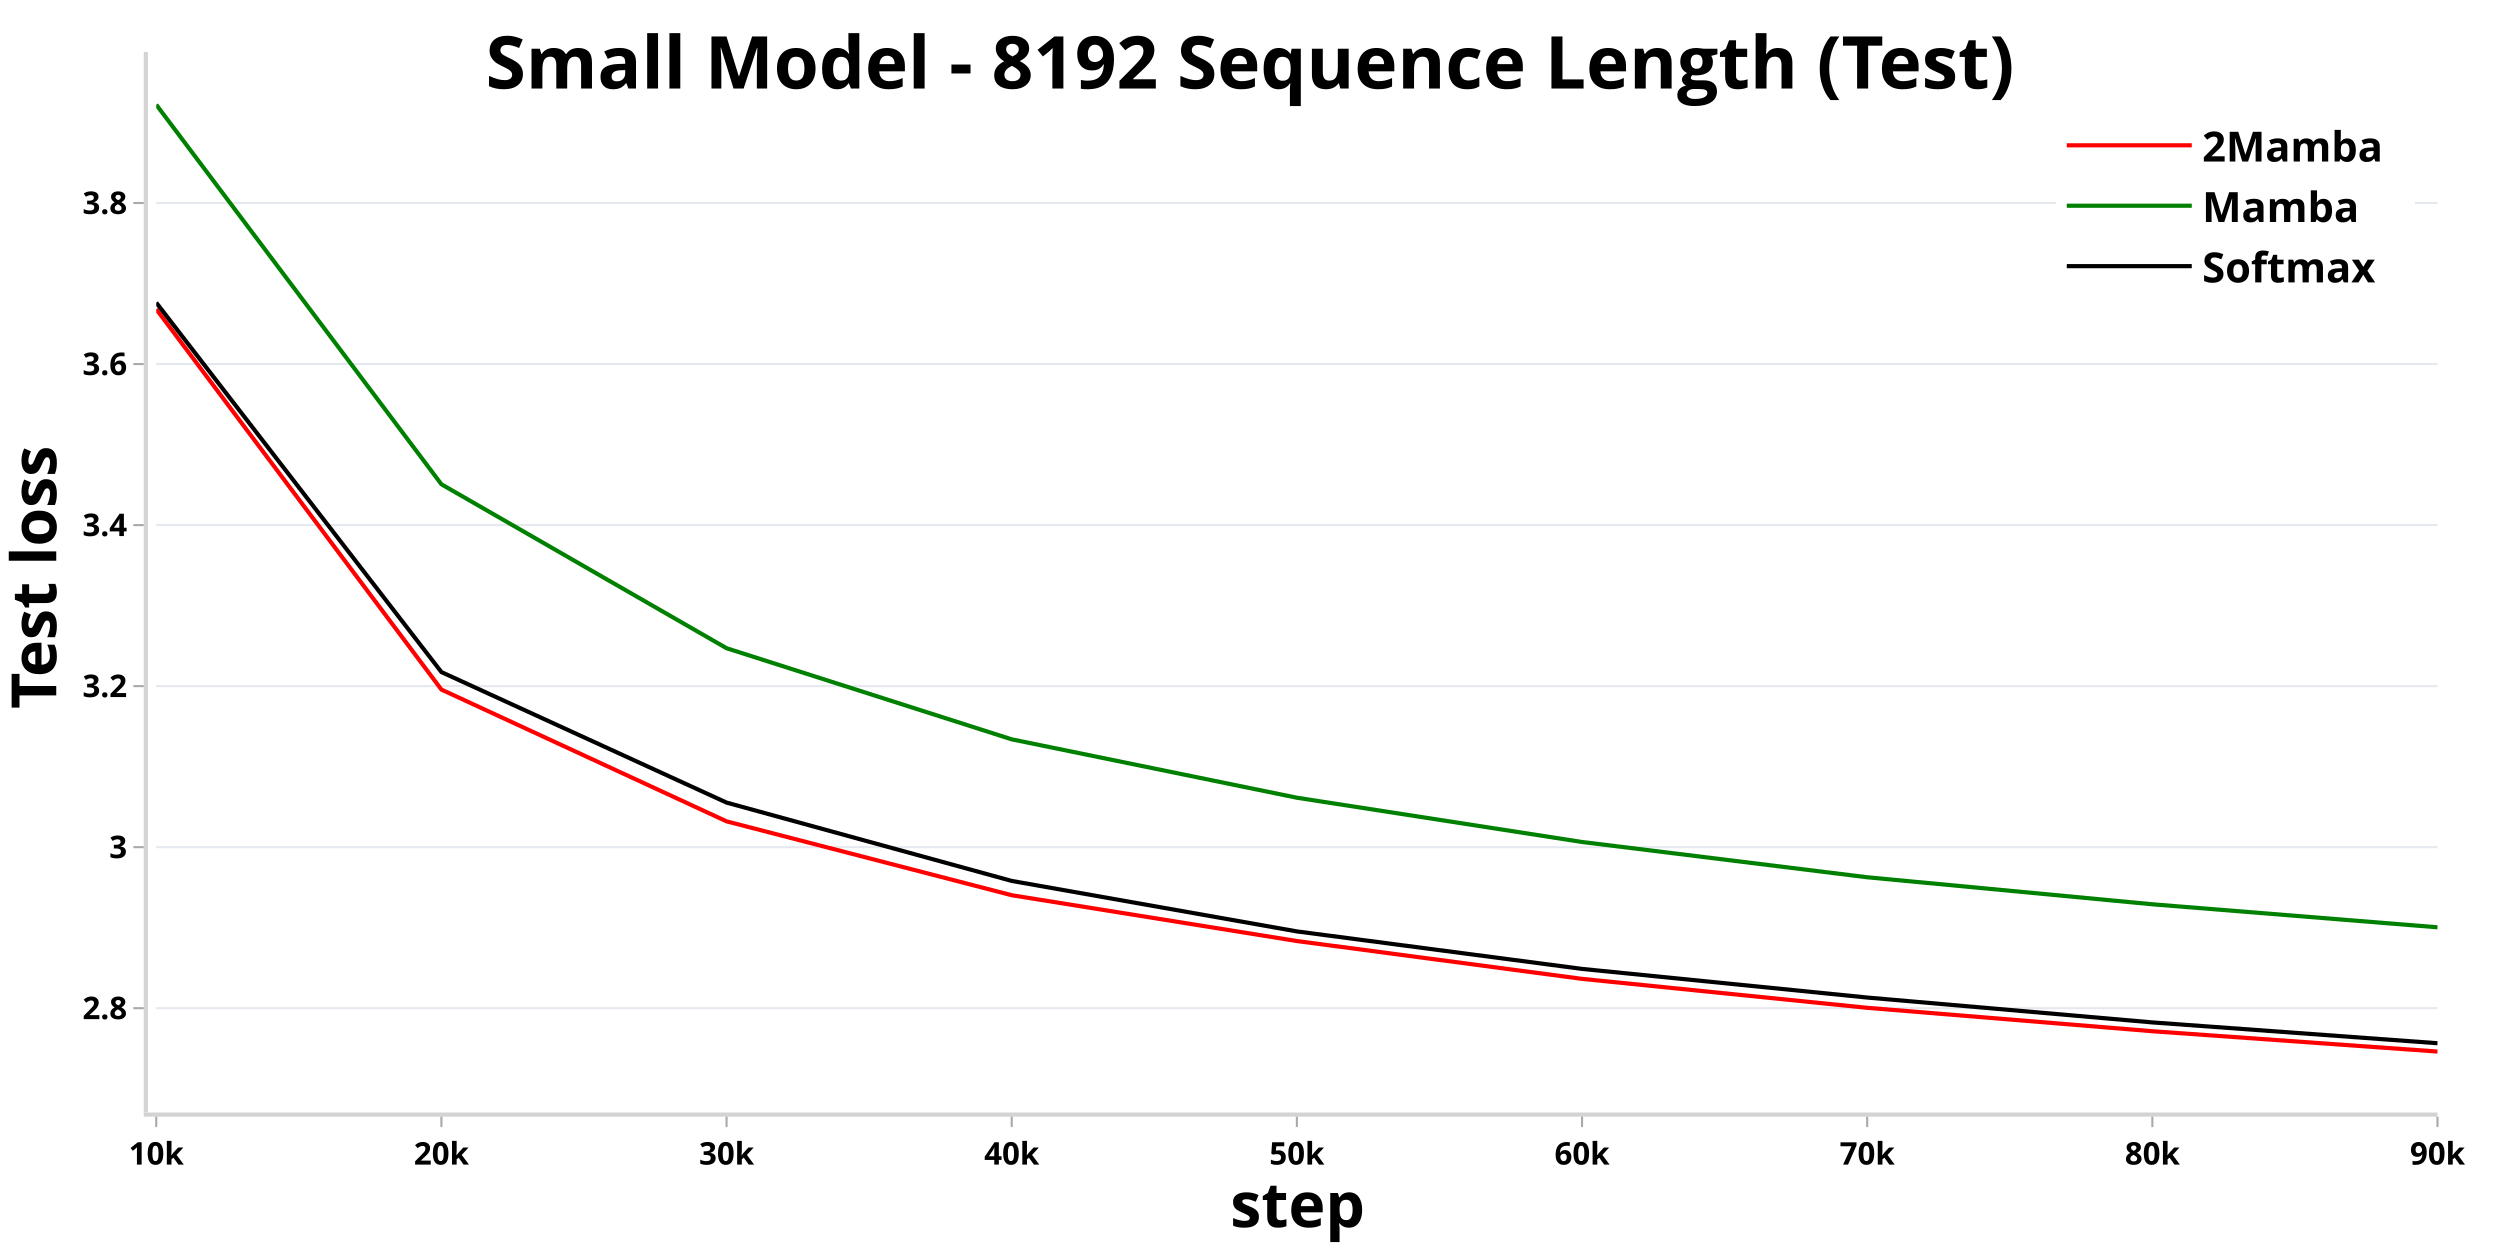
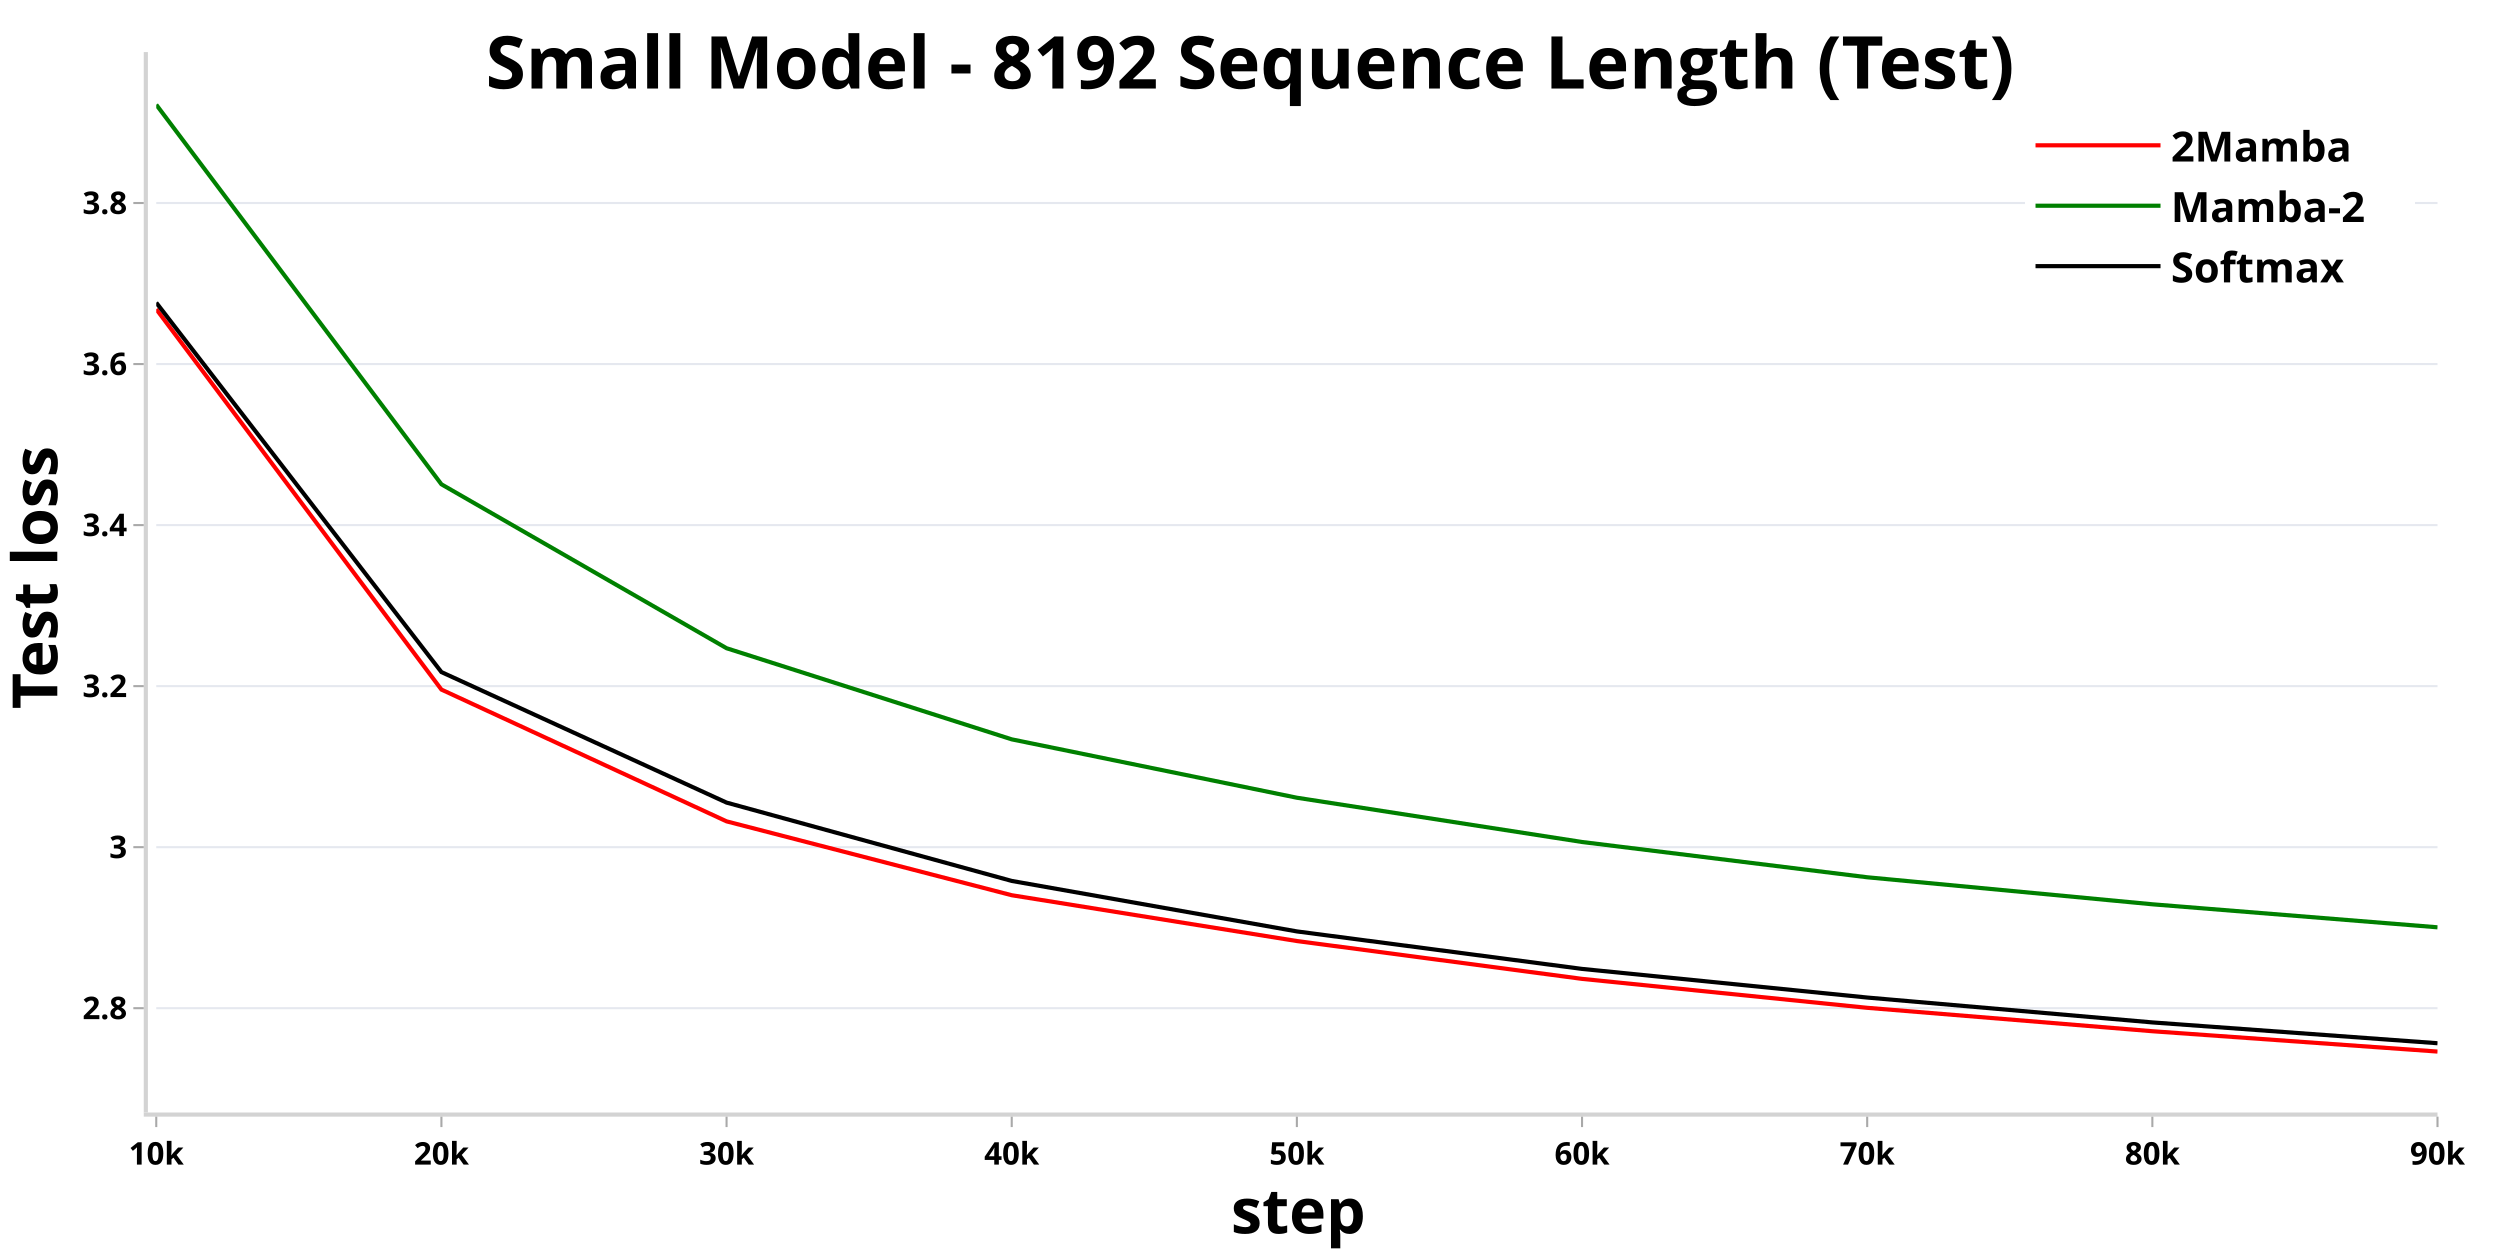
<svg xmlns="http://www.w3.org/2000/svg" class="main-svg" width="1200" height="600" style="" viewBox="0 0 1200 600">
  <rect x="0" y="0" width="1200" height="600" style="fill: rgb(255, 255, 255); fill-opacity: 1;" />
-   <defs id="defs-b0ffdd">
+   <defs id="defs-caa5f0">
    <g class="clips">
-       <clipPath id="clipb0ffddxyplot" class="plotclip">
+       <clipPath id="clipcaa5f0xyplot" class="plotclip">
        <rect width="1095" height="505" />
      </clipPath>
-       <clipPath class="axesclip" id="clipb0ffddx">
+       <clipPath class="axesclip" id="clipcaa5f0x">
        <rect x="75" y="0" width="1095" height="600" />
      </clipPath>
-       <clipPath class="axesclip" id="clipb0ffddy">
+       <clipPath class="axesclip" id="clipcaa5f0y">
        <rect x="0" y="25" width="1200" height="505" />
      </clipPath>
-       <clipPath class="axesclip" id="clipb0ffddxy">
+       <clipPath class="axesclip" id="clipcaa5f0xy">
        <rect x="75" y="25" width="1095" height="505" />
      </clipPath>
    </g>
    <g class="gradients" />
    <g class="patterns" />
  </defs>
  <g class="bglayer" />
  <g class="layer-below">
    <g class="imagelayer" />
    <g class="shapelayer" />
  </g>
  <g class="cartesianlayer">
    <g class="subplot xy">
      <g class="layer-subplot">
        <g class="shapelayer" />
        <g class="imagelayer" />
      </g>
      <g class="minor-gridlayer">
        <g class="x" />
        <g class="y" />
      </g>
      <g class="gridlayer">
        <g class="x" />
        <g class="y">
          <path class="ygrid crisp" transform="translate(0,483.93)" d="M75,0h1095" style="stroke: rgb(229, 232, 239); stroke-opacity: 1; stroke-width: 1px;" />
          <path class="ygrid crisp" transform="translate(0,406.64)" d="M75,0h1095" style="stroke: rgb(229, 232, 239); stroke-opacity: 1; stroke-width: 1px;" />
          <path class="ygrid crisp" transform="translate(0,329.34)" d="M75,0h1095" style="stroke: rgb(229, 232, 239); stroke-opacity: 1; stroke-width: 1px;" />
          <path class="ygrid crisp" transform="translate(0,252.05)" d="M75,0h1095" style="stroke: rgb(229, 232, 239); stroke-opacity: 1; stroke-width: 1px;" />
          <path class="ygrid crisp" transform="translate(0,174.75)" d="M75,0h1095" style="stroke: rgb(229, 232, 239); stroke-opacity: 1; stroke-width: 1px;" />
          <path class="ygrid crisp" transform="translate(0,97.45)" d="M75,0h1095" style="stroke: rgb(229, 232, 239); stroke-opacity: 1; stroke-width: 1px;" />
        </g>
      </g>
      <g class="zerolinelayer" />
      <g class="layer-between">
        <g class="shapelayer" />
        <g class="imagelayer" />
      </g>
      <path class="xlines-below" />
      <path class="ylines-below" />
      <g class="overlines-below" />
      <g class="xaxislayer-below" />
      <g class="yaxislayer-below" />
      <g class="overaxes-below" />
      <g class="overplot">
-         <g class="xy" transform="translate(75,25)" clip-path="url(#clipb0ffddxyplot)">
+         <g class="xy" transform="translate(75,25)" clip-path="url(#clipcaa5f0xyplot)">
          <g class="scatterlayer mlayer">
-             <g class="trace scatter trace2009ff" style="stroke-miterlimit: 2; opacity: 1;">
+             <g class="trace scatter trace064d7b" style="stroke-miterlimit: 2; opacity: 1;">
              <g class="fills" />
              <g class="errorbars" />
              <g class="lines">
                <path class="js-line" d="M0,123.41L136.88,306L273.75,369.25L410.63,404.71L547.5,426.7L684.38,444.86L821.25,458.75L958.13,469.99L1095,479.75" style="vector-effect: none; fill: none; stroke: rgb(255, 0, 0); stroke-opacity: 1; stroke-width: 2px; opacity: 1;" />
              </g>
              <g class="points" />
              <g class="text" />
            </g>
-             <g class="trace scatter trace585d74" style="stroke-miterlimit: 2; opacity: 1;">
+             <g class="trace scatter trace852025" style="stroke-miterlimit: 2; opacity: 1;">
              <g class="fills" />
              <g class="errorbars" />
              <g class="lines">
                <path class="js-line" d="M0,25.25L136.88,207.46L273.75,286.15L410.63,329.89L547.5,357.91L684.38,379.16L821.25,396.09L958.13,409.06L1095,420.11" style="vector-effect: none; fill: none; stroke: rgb(0, 128, 0); stroke-opacity: 1; stroke-width: 2px; opacity: 1;" />
              </g>
              <g class="points" />
              <g class="text" />
            </g>
-             <g class="trace scatter trace9af367" style="stroke-miterlimit: 2; opacity: 1;">
+             <g class="trace scatter trace1baa7c" style="stroke-miterlimit: 2; opacity: 1;">
              <g class="fills" />
              <g class="errorbars" />
              <g class="lines">
                <path class="js-line" d="M0,120.28L136.88,297.6L273.75,360.25L410.63,397.85L547.5,422.08L684.38,440.08L821.25,453.82L958.13,465.76L1095,475.75" style="vector-effect: none; fill: none; stroke: rgb(0, 0, 0); stroke-opacity: 1; stroke-width: 2px; opacity: 1;" />
              </g>
              <g class="points" />
              <g class="text" />
            </g>
          </g>
        </g>
      </g>
      <g class="zerolinelayer-above" />
      <path class="xlines-above crisp" d="M69,535H1170" style="fill: none; stroke-width: 2px; stroke: rgb(211, 211, 211); stroke-opacity: 1;" />
      <path class="ylines-above crisp" d="M70,25V534" style="fill: none; stroke-width: 2px; stroke: rgb(211, 211, 211); stroke-opacity: 1;" />
      <g class="overlines-above" />
      <g class="xaxislayer-above">
        <path class="xtick ticks crisp" d="M0,536v5" transform="translate(75,0)" style="stroke: rgb(169, 169, 169); stroke-opacity: 1; stroke-width: 1px;" />
        <path class="xtick ticks crisp" d="M0,536v5" transform="translate(211.88,0)" style="stroke: rgb(169, 169, 169); stroke-opacity: 1; stroke-width: 1px;" />
        <path class="xtick ticks crisp" d="M0,536v5" transform="translate(348.75,0)" style="stroke: rgb(169, 169, 169); stroke-opacity: 1; stroke-width: 1px;" />
        <path class="xtick ticks crisp" d="M0,536v5" transform="translate(485.63,0)" style="stroke: rgb(169, 169, 169); stroke-opacity: 1; stroke-width: 1px;" />
        <path class="xtick ticks crisp" d="M0,536v5" transform="translate(622.5,0)" style="stroke: rgb(169, 169, 169); stroke-opacity: 1; stroke-width: 1px;" />
        <path class="xtick ticks crisp" d="M0,536v5" transform="translate(759.38,0)" style="stroke: rgb(169, 169, 169); stroke-opacity: 1; stroke-width: 1px;" />
        <path class="xtick ticks crisp" d="M0,536v5" transform="translate(896.25,0)" style="stroke: rgb(169, 169, 169); stroke-opacity: 1; stroke-width: 1px;" />
        <path class="xtick ticks crisp" d="M0,536v5" transform="translate(1033.13,0)" style="stroke: rgb(169, 169, 169); stroke-opacity: 1; stroke-width: 1px;" />
        <path class="xtick ticks crisp" d="M0,536v5" transform="translate(1170,0)" style="stroke: rgb(169, 169, 169); stroke-opacity: 1; stroke-width: 1px;" />
        <g class="xtick">
          <text text-anchor="middle" x="0" y="559" transform="translate(75,0)" style="font-family: 'Open Sans', verdana, arial, sans-serif; font-size: 15px; fill: rgb(0, 0, 0); fill-opacity: 1; font-weight: bold; white-space: pre;">10k</text>
        </g>
        <g class="xtick">
          <text text-anchor="middle" x="0" y="559" style="font-family: 'Open Sans', verdana, arial, sans-serif; font-size: 15px; fill: rgb(0, 0, 0); fill-opacity: 1; font-weight: bold; white-space: pre;" transform="translate(211.88,0)">20k</text>
        </g>
        <g class="xtick">
          <text text-anchor="middle" x="0" y="559" style="font-family: 'Open Sans', verdana, arial, sans-serif; font-size: 15px; fill: rgb(0, 0, 0); fill-opacity: 1; font-weight: bold; white-space: pre;" transform="translate(348.75,0)">30k</text>
        </g>
        <g class="xtick">
          <text text-anchor="middle" x="0" y="559" style="font-family: 'Open Sans', verdana, arial, sans-serif; font-size: 15px; fill: rgb(0, 0, 0); fill-opacity: 1; font-weight: bold; white-space: pre;" transform="translate(485.63,0)">40k</text>
        </g>
        <g class="xtick">
          <text text-anchor="middle" x="0" y="559" style="font-family: 'Open Sans', verdana, arial, sans-serif; font-size: 15px; fill: rgb(0, 0, 0); fill-opacity: 1; font-weight: bold; white-space: pre;" transform="translate(622.5,0)">50k</text>
        </g>
        <g class="xtick">
          <text text-anchor="middle" x="0" y="559" style="font-family: 'Open Sans', verdana, arial, sans-serif; font-size: 15px; fill: rgb(0, 0, 0); fill-opacity: 1; font-weight: bold; white-space: pre;" transform="translate(759.38,0)">60k</text>
        </g>
        <g class="xtick">
          <text text-anchor="middle" x="0" y="559" style="font-family: 'Open Sans', verdana, arial, sans-serif; font-size: 15px; fill: rgb(0, 0, 0); fill-opacity: 1; font-weight: bold; white-space: pre;" transform="translate(896.25,0)">70k</text>
        </g>
        <g class="xtick">
          <text text-anchor="middle" x="0" y="559" style="font-family: 'Open Sans', verdana, arial, sans-serif; font-size: 15px; fill: rgb(0, 0, 0); fill-opacity: 1; font-weight: bold; white-space: pre;" transform="translate(1033.13,0)">80k</text>
        </g>
        <g class="xtick">
          <text text-anchor="middle" x="0" y="559" style="font-family: 'Open Sans', verdana, arial, sans-serif; font-size: 15px; fill: rgb(0, 0, 0); fill-opacity: 1; font-weight: bold; white-space: pre;" transform="translate(1170,0)">90k</text>
        </g>
      </g>
      <g class="yaxislayer-above">
        <path class="ytick ticks crisp" d="M69,0h-5" transform="translate(0,483.93)" style="stroke: rgb(169, 169, 169); stroke-opacity: 1; stroke-width: 1px;" />
        <path class="ytick ticks crisp" d="M69,0h-5" transform="translate(0,406.64)" style="stroke: rgb(169, 169, 169); stroke-opacity: 1; stroke-width: 1px;" />
        <path class="ytick ticks crisp" d="M69,0h-5" transform="translate(0,329.34)" style="stroke: rgb(169, 169, 169); stroke-opacity: 1; stroke-width: 1px;" />
        <path class="ytick ticks crisp" d="M69,0h-5" transform="translate(0,252.05)" style="stroke: rgb(169, 169, 169); stroke-opacity: 1; stroke-width: 1px;" />
        <path class="ytick ticks crisp" d="M69,0h-5" transform="translate(0,174.75)" style="stroke: rgb(169, 169, 169); stroke-opacity: 1; stroke-width: 1px;" />
        <path class="ytick ticks crisp" d="M69,0h-5" transform="translate(0,97.45)" style="stroke: rgb(169, 169, 169); stroke-opacity: 1; stroke-width: 1px;" />
        <g class="ytick">
          <text text-anchor="end" x="61" y="5.25" transform="translate(0,483.93)" style="font-family: 'Open Sans', verdana, arial, sans-serif; font-size: 15px; fill: rgb(0, 0, 0); fill-opacity: 1; font-weight: bold; white-space: pre;">2.8</text>
        </g>
        <g class="ytick">
          <text text-anchor="end" x="61" y="5.25" style="font-family: 'Open Sans', verdana, arial, sans-serif; font-size: 15px; fill: rgb(0, 0, 0); fill-opacity: 1; font-weight: bold; white-space: pre;" transform="translate(0,406.64)">3</text>
        </g>
        <g class="ytick">
          <text text-anchor="end" x="61" y="5.25" style="font-family: 'Open Sans', verdana, arial, sans-serif; font-size: 15px; fill: rgb(0, 0, 0); fill-opacity: 1; font-weight: bold; white-space: pre;" transform="translate(0,329.34)">3.2</text>
        </g>
        <g class="ytick">
          <text text-anchor="end" x="61" y="5.25" style="font-family: 'Open Sans', verdana, arial, sans-serif; font-size: 15px; fill: rgb(0, 0, 0); fill-opacity: 1; font-weight: bold; white-space: pre;" transform="translate(0,252.05)">3.4</text>
        </g>
        <g class="ytick">
          <text text-anchor="end" x="61" y="5.25" style="font-family: 'Open Sans', verdana, arial, sans-serif; font-size: 15px; fill: rgb(0, 0, 0); fill-opacity: 1; font-weight: bold; white-space: pre;" transform="translate(0,174.75)">3.6</text>
        </g>
        <g class="ytick">
          <text text-anchor="end" x="61" y="5.25" style="font-family: 'Open Sans', verdana, arial, sans-serif; font-size: 15px; fill: rgb(0, 0, 0); fill-opacity: 1; font-weight: bold; white-space: pre;" transform="translate(0,97.45)">3.8</text>
        </g>
      </g>
      <g class="overaxes-above" />
    </g>
  </g>
  <g class="polarlayer" />
  <g class="smithlayer" />
  <g class="ternarylayer" />
  <g class="geolayer" />
  <g class="funnelarealayer" />
  <g class="pielayer" />
  <g class="iciclelayer" />
  <g class="treemaplayer" />
  <g class="sunburstlayer" />
  <g class="glimages" />
-   <defs id="topdefs-b0ffdd">
+   <defs id="topdefs-caa5f0">
    <g class="clips" />
-     <clipPath id="legendb0ffdd">
-       <rect width="172" height="97" x="0" y="0" />
+     <clipPath id="legendcaa5f0">
+       <rect width="187" height="97" x="0" y="0" />
    </clipPath>
  </defs>
  <g class="layer-above">
    <g class="imagelayer" />
    <g class="shapelayer" />
  </g>
  <g class="infolayer">
-     <g class="legend" pointer-events="all" transform="translate(987.05,50.25)">
-       <rect class="bg" shape-rendering="crispEdges" style="stroke: rgb(68, 68, 68); stroke-opacity: 1; fill: rgb(255, 255, 255); fill-opacity: 1; stroke-width: 0px;" width="172" height="97" x="0" y="0" />
-       <g class="scrollbox" transform="" clip-path="url(#legendb0ffdd)">
+     <g class="legend" pointer-events="all" transform="translate(972.05,50.25)">
+       <rect class="bg" shape-rendering="crispEdges" style="stroke: rgb(68, 68, 68); stroke-opacity: 1; fill: rgb(255, 255, 255); fill-opacity: 1; stroke-width: 0px;" width="187" height="97" x="0" y="0" />
+       <g class="scrollbox" transform="" clip-path="url(#legendcaa5f0)">
        <g class="groups">
          <g class="traces" transform="translate(0,19.5)" style="opacity: 1;">
-             <text class="legendtext" text-anchor="start" x="70" y="7.8" style="font-family: 'Open Sans', verdana, arial, sans-serif; font-size: 20px; fill: rgb(0, 0, 0); fill-opacity: 1; font-weight: bold; white-space: pre;">2Mamba   </text>
+             <text class="legendtext" text-anchor="start" x="70" y="7.8" style="font-family: 'Open Sans', verdana, arial, sans-serif; font-size: 20px; fill: rgb(0, 0, 0); fill-opacity: 1; font-weight: bold; white-space: pre;">2Mamba </text>
            <g class="layers" style="opacity: 1;">
              <g class="legendfill" />
              <g class="legendlines">
                <path class="js-line" d="M5,0h60" style="fill: none; stroke: rgb(255, 0, 0); stroke-opacity: 1; stroke-width: 2px;" />
              </g>
              <g class="legendsymbols">
                <g class="legendpoints" />
              </g>
            </g>
-             <rect class="legendtoggle" x="0" y="-14.5" width="166.703" height="29" style="fill: rgb(0, 0, 0); fill-opacity: 0;" />
+             <rect class="legendtoggle" x="0" y="-14.5" width="181.484" height="29" style="fill: rgb(0, 0, 0); fill-opacity: 0;" />
          </g>
          <g class="traces" transform="translate(0,48.5)" style="opacity: 1;">
-             <text class="legendtext" text-anchor="start" x="70" y="7.8" style="font-family: 'Open Sans', verdana, arial, sans-serif; font-size: 20px; fill: rgb(0, 0, 0); fill-opacity: 1; font-weight: bold; white-space: pre;">Mamba  </text>
+             <text class="legendtext" text-anchor="start" x="70" y="7.8" style="font-family: 'Open Sans', verdana, arial, sans-serif; font-size: 20px; fill: rgb(0, 0, 0); fill-opacity: 1; font-weight: bold; white-space: pre;">Mamba-2 </text>
            <g class="layers" style="opacity: 1;">
              <g class="legendfill" />
              <g class="legendlines">
                <path class="js-line" d="M5,0h60" style="fill: none; stroke: rgb(0, 128, 0); stroke-opacity: 1; stroke-width: 2px;" />
              </g>
              <g class="legendsymbols">
                <g class="legendpoints" />
              </g>
            </g>
-             <rect class="legendtoggle" x="0" y="-14.5" width="166.703" height="29" style="fill: rgb(0, 0, 0); fill-opacity: 0;" />
+             <rect class="legendtoggle" x="0" y="-14.5" width="181.484" height="29" style="fill: rgb(0, 0, 0); fill-opacity: 0;" />
          </g>
          <g class="traces" transform="translate(0,77.5)" style="opacity: 1;">
-             <text class="legendtext" text-anchor="start" x="70" y="7.8" style="font-family: 'Open Sans', verdana, arial, sans-serif; font-size: 20px; fill: rgb(0, 0, 0); fill-opacity: 1; font-weight: bold; white-space: pre;">Softmax   </text>
+             <text class="legendtext" text-anchor="start" x="70" y="7.8" style="font-family: 'Open Sans', verdana, arial, sans-serif; font-size: 20px; fill: rgb(0, 0, 0); fill-opacity: 1; font-weight: bold; white-space: pre;">Softmax </text>
            <g class="layers" style="opacity: 1;">
              <g class="legendfill" />
              <g class="legendlines">
                <path class="js-line" d="M5,0h60" style="fill: none; stroke: rgb(0, 0, 0); stroke-opacity: 1; stroke-width: 2px;" />
              </g>
              <g class="legendsymbols">
                <g class="legendpoints" />
              </g>
            </g>
-             <rect class="legendtoggle" x="0" y="-14.5" width="166.703" height="29" style="fill: rgb(0, 0, 0); fill-opacity: 0;" />
+             <rect class="legendtoggle" x="0" y="-14.5" width="181.484" height="29" style="fill: rgb(0, 0, 0); fill-opacity: 0;" />
          </g>
        </g>
      </g>
      <rect class="scrollbar" rx="20" ry="3" width="0" height="0" style="fill: rgb(128, 139, 164); fill-opacity: 1;" x="0" y="0" />
    </g>
    <g class="g-gtitle">
      <text class="gtitle" x="600" y="18" text-anchor="middle" dy="0.7em" style="opacity: 1; font-family: 'Open Sans', verdana, arial, sans-serif; font-size: 35px; fill: rgb(0, 0, 0); fill-opacity: 1; font-weight: bold; white-space: pre;">Small Model - 8192 Sequence Length (Test)</text>
    </g>
    <g class="g-xtitle" />
    <g class="g-ytitle" />
    <g class="annotation" data-index="0" style="opacity: 1;">
-       <g class="annotation-text-g" transform="rotate(0,622.5,578.5)">
-         <g class="cursor-pointer" transform="translate(590,560)">
-           <rect class="bg" x="0.5" y="0.5" width="65" height="36" style="stroke-width: 1px; stroke: rgb(0, 0, 0); stroke-opacity: 0; fill: rgb(0, 0, 0); fill-opacity: 0;" />
-           <text class="annotation-text" text-anchor="middle" x="32.844" y="29" style="font-family: 'Open Sans', verdana, arial, sans-serif; font-size: 30px; fill: rgb(0, 0, 0); fill-opacity: 1; font-weight: bold; white-space: pre;">step</text>
+       <g class="annotation-text-g" transform="rotate(0,622.5,580)">
+         <g class="cursor-pointer" transform="translate(585,560)">
+           <rect class="bg" x="0.5" y="0.5" width="75" height="39" style="stroke-width: 1px; stroke: rgb(0, 0, 0); stroke-opacity: 0; fill: rgb(0, 0, 0); fill-opacity: 0;" />
+           <text class="annotation-text" text-anchor="middle" x="38.188" y="32" style="font-family: 'Open Sans', verdana, arial, sans-serif; font-size: 30px; fill: rgb(0, 0, 0); fill-opacity: 1; font-weight: bold; white-space: pre;">step</text>
        </g>
      </g>
    </g>
    <g class="annotation" data-index="1" style="opacity: 1;">
-       <g class="annotation-text-g" transform="rotate(-90,16.5,277.5)">
-         <g class="cursor-pointer" transform="translate(-49,259)">
-           <rect class="bg" x="0.5" y="0.5" width="131" height="36" style="stroke-width: 1px; stroke: rgb(0, 0, 0); stroke-opacity: 0; fill: rgb(0, 0, 0); fill-opacity: 0;" />
-           <text class="annotation-text" text-anchor="middle" x="65.914" y="29" style="font-family: 'Open Sans', verdana, arial, sans-serif; font-size: 30px; fill: rgb(0, 0, 0); fill-opacity: 1; font-weight: bold; white-space: pre;">Test loss</text>
+       <g class="annotation-text-g" transform="rotate(-90,15,277.5)">
+         <g class="cursor-pointer" transform="translate(-61,258)">
+           <rect class="bg" x="0.5" y="0.5" width="152" height="39" style="stroke-width: 1px; stroke: rgb(0, 0, 0); stroke-opacity: 0; fill: rgb(0, 0, 0); fill-opacity: 0;" />
+           <text class="annotation-text" text-anchor="middle" x="76.273" y="32" style="font-family: 'Open Sans', verdana, arial, sans-serif; font-size: 30px; fill: rgb(0, 0, 0); fill-opacity: 1; font-weight: bold; white-space: pre;">Test loss</text>
        </g>
      </g>
    </g>
  </g>
</svg>
